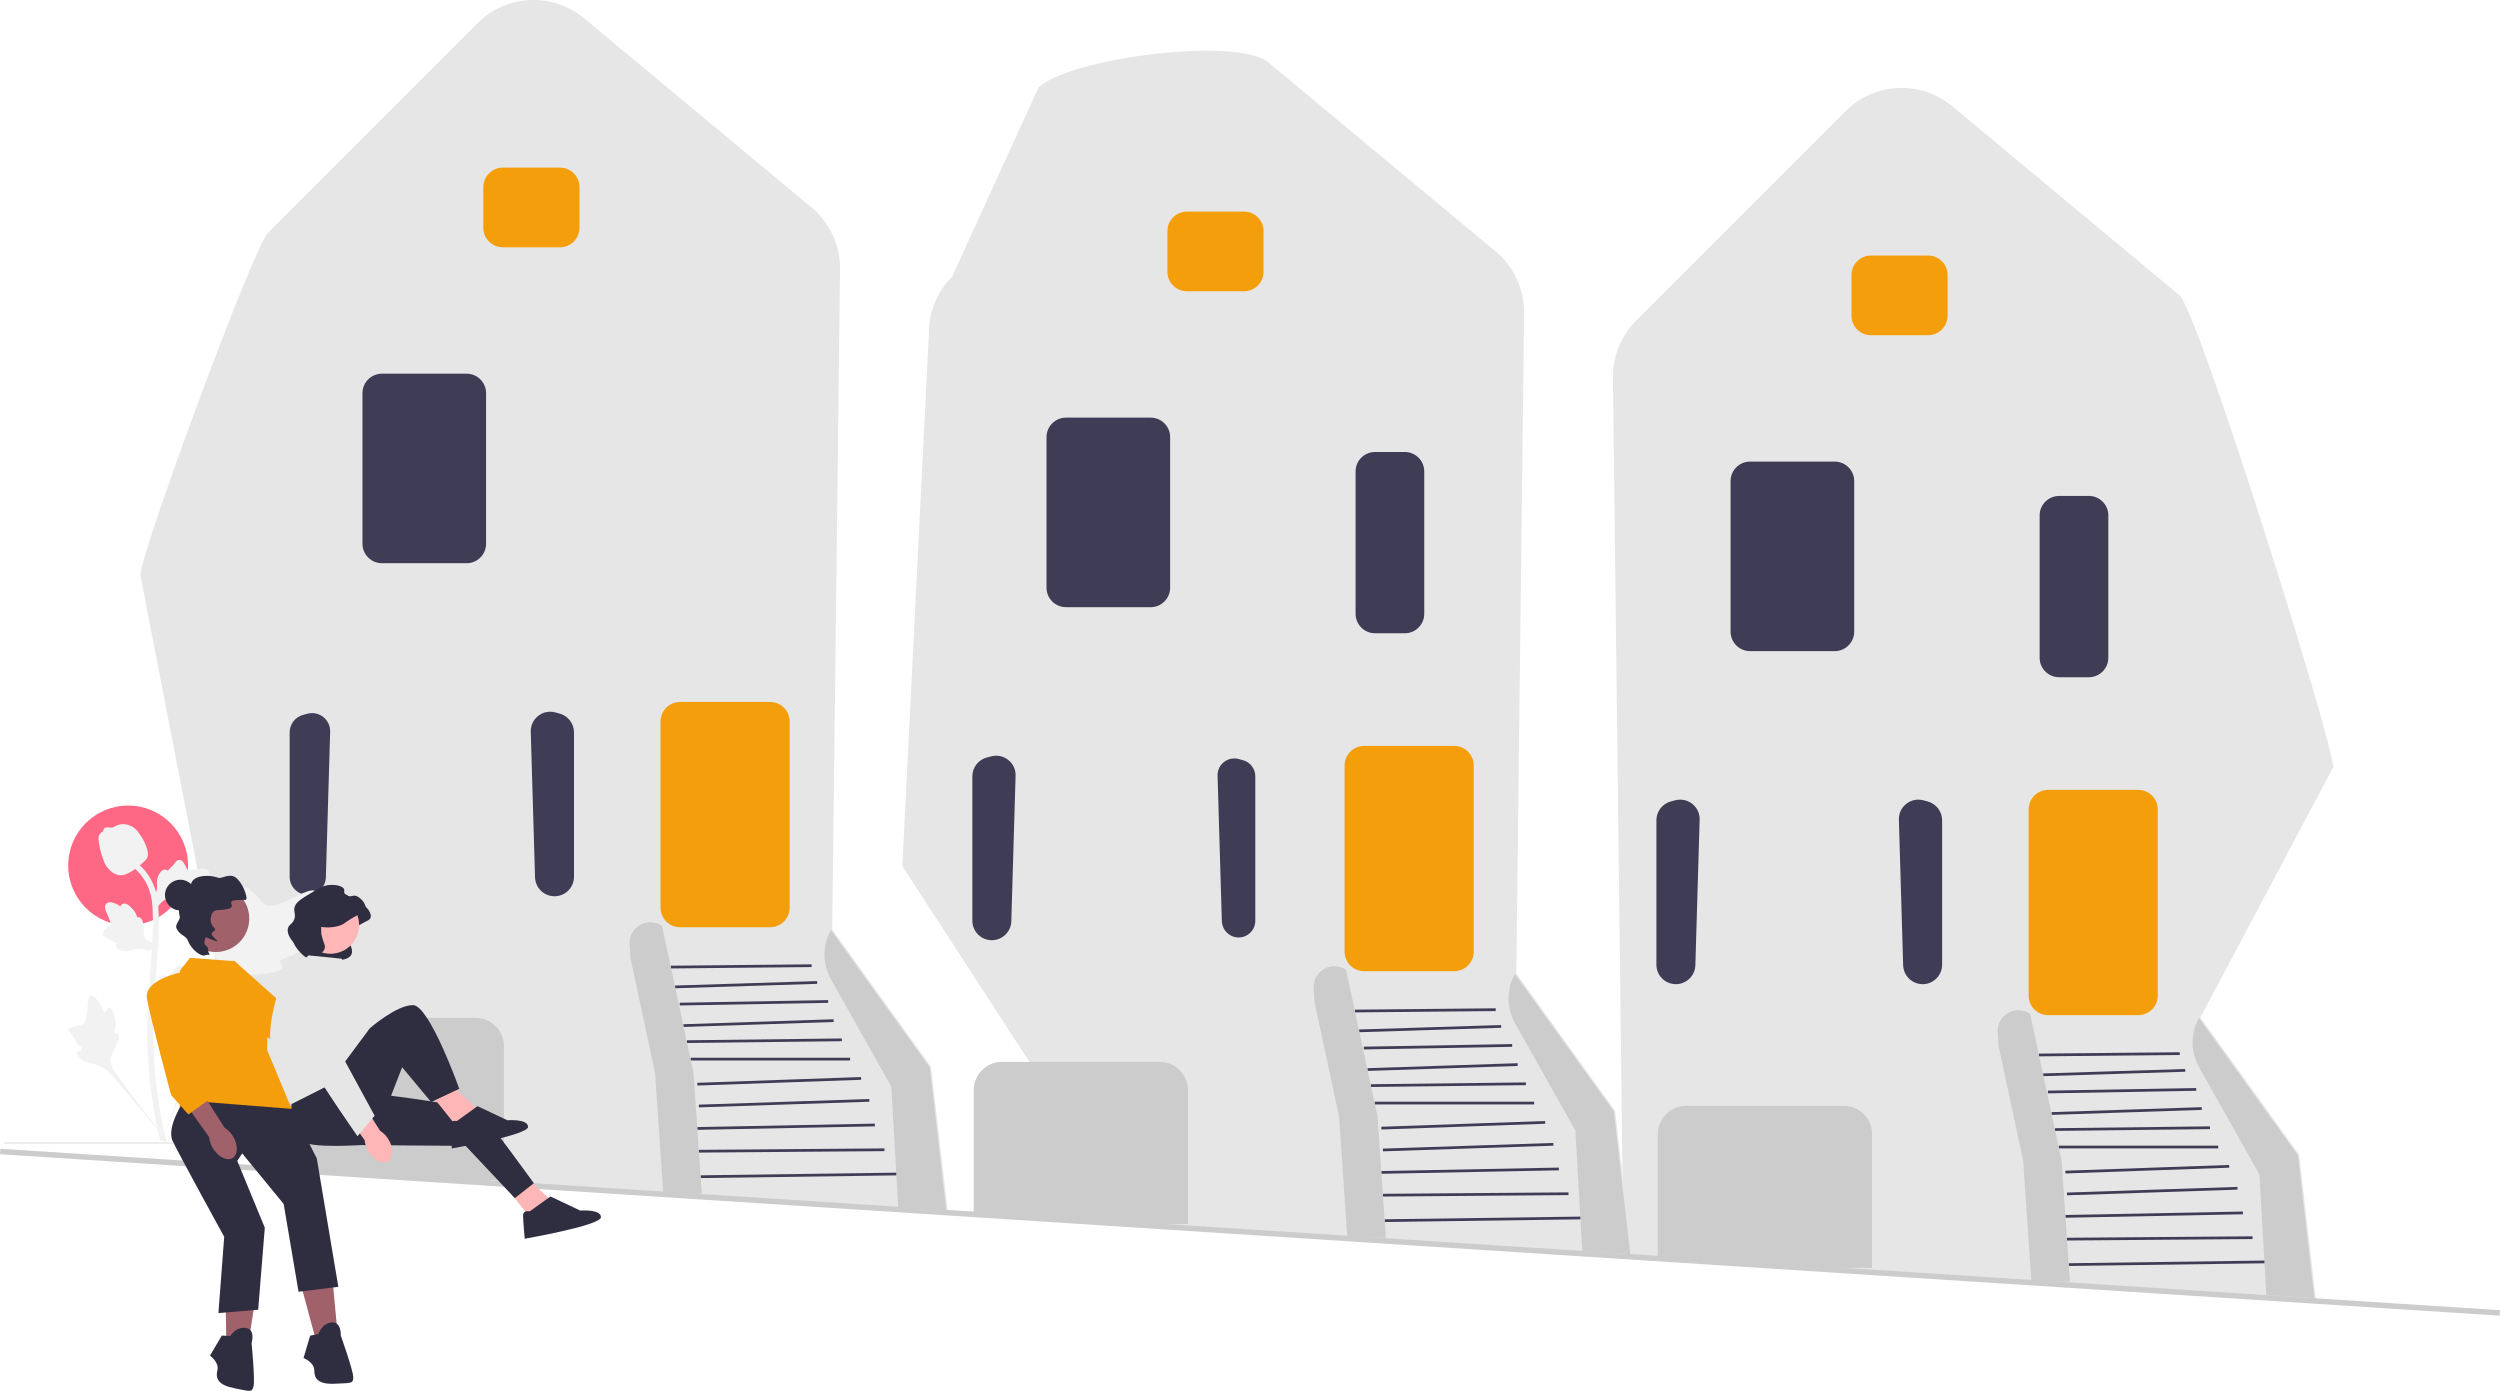
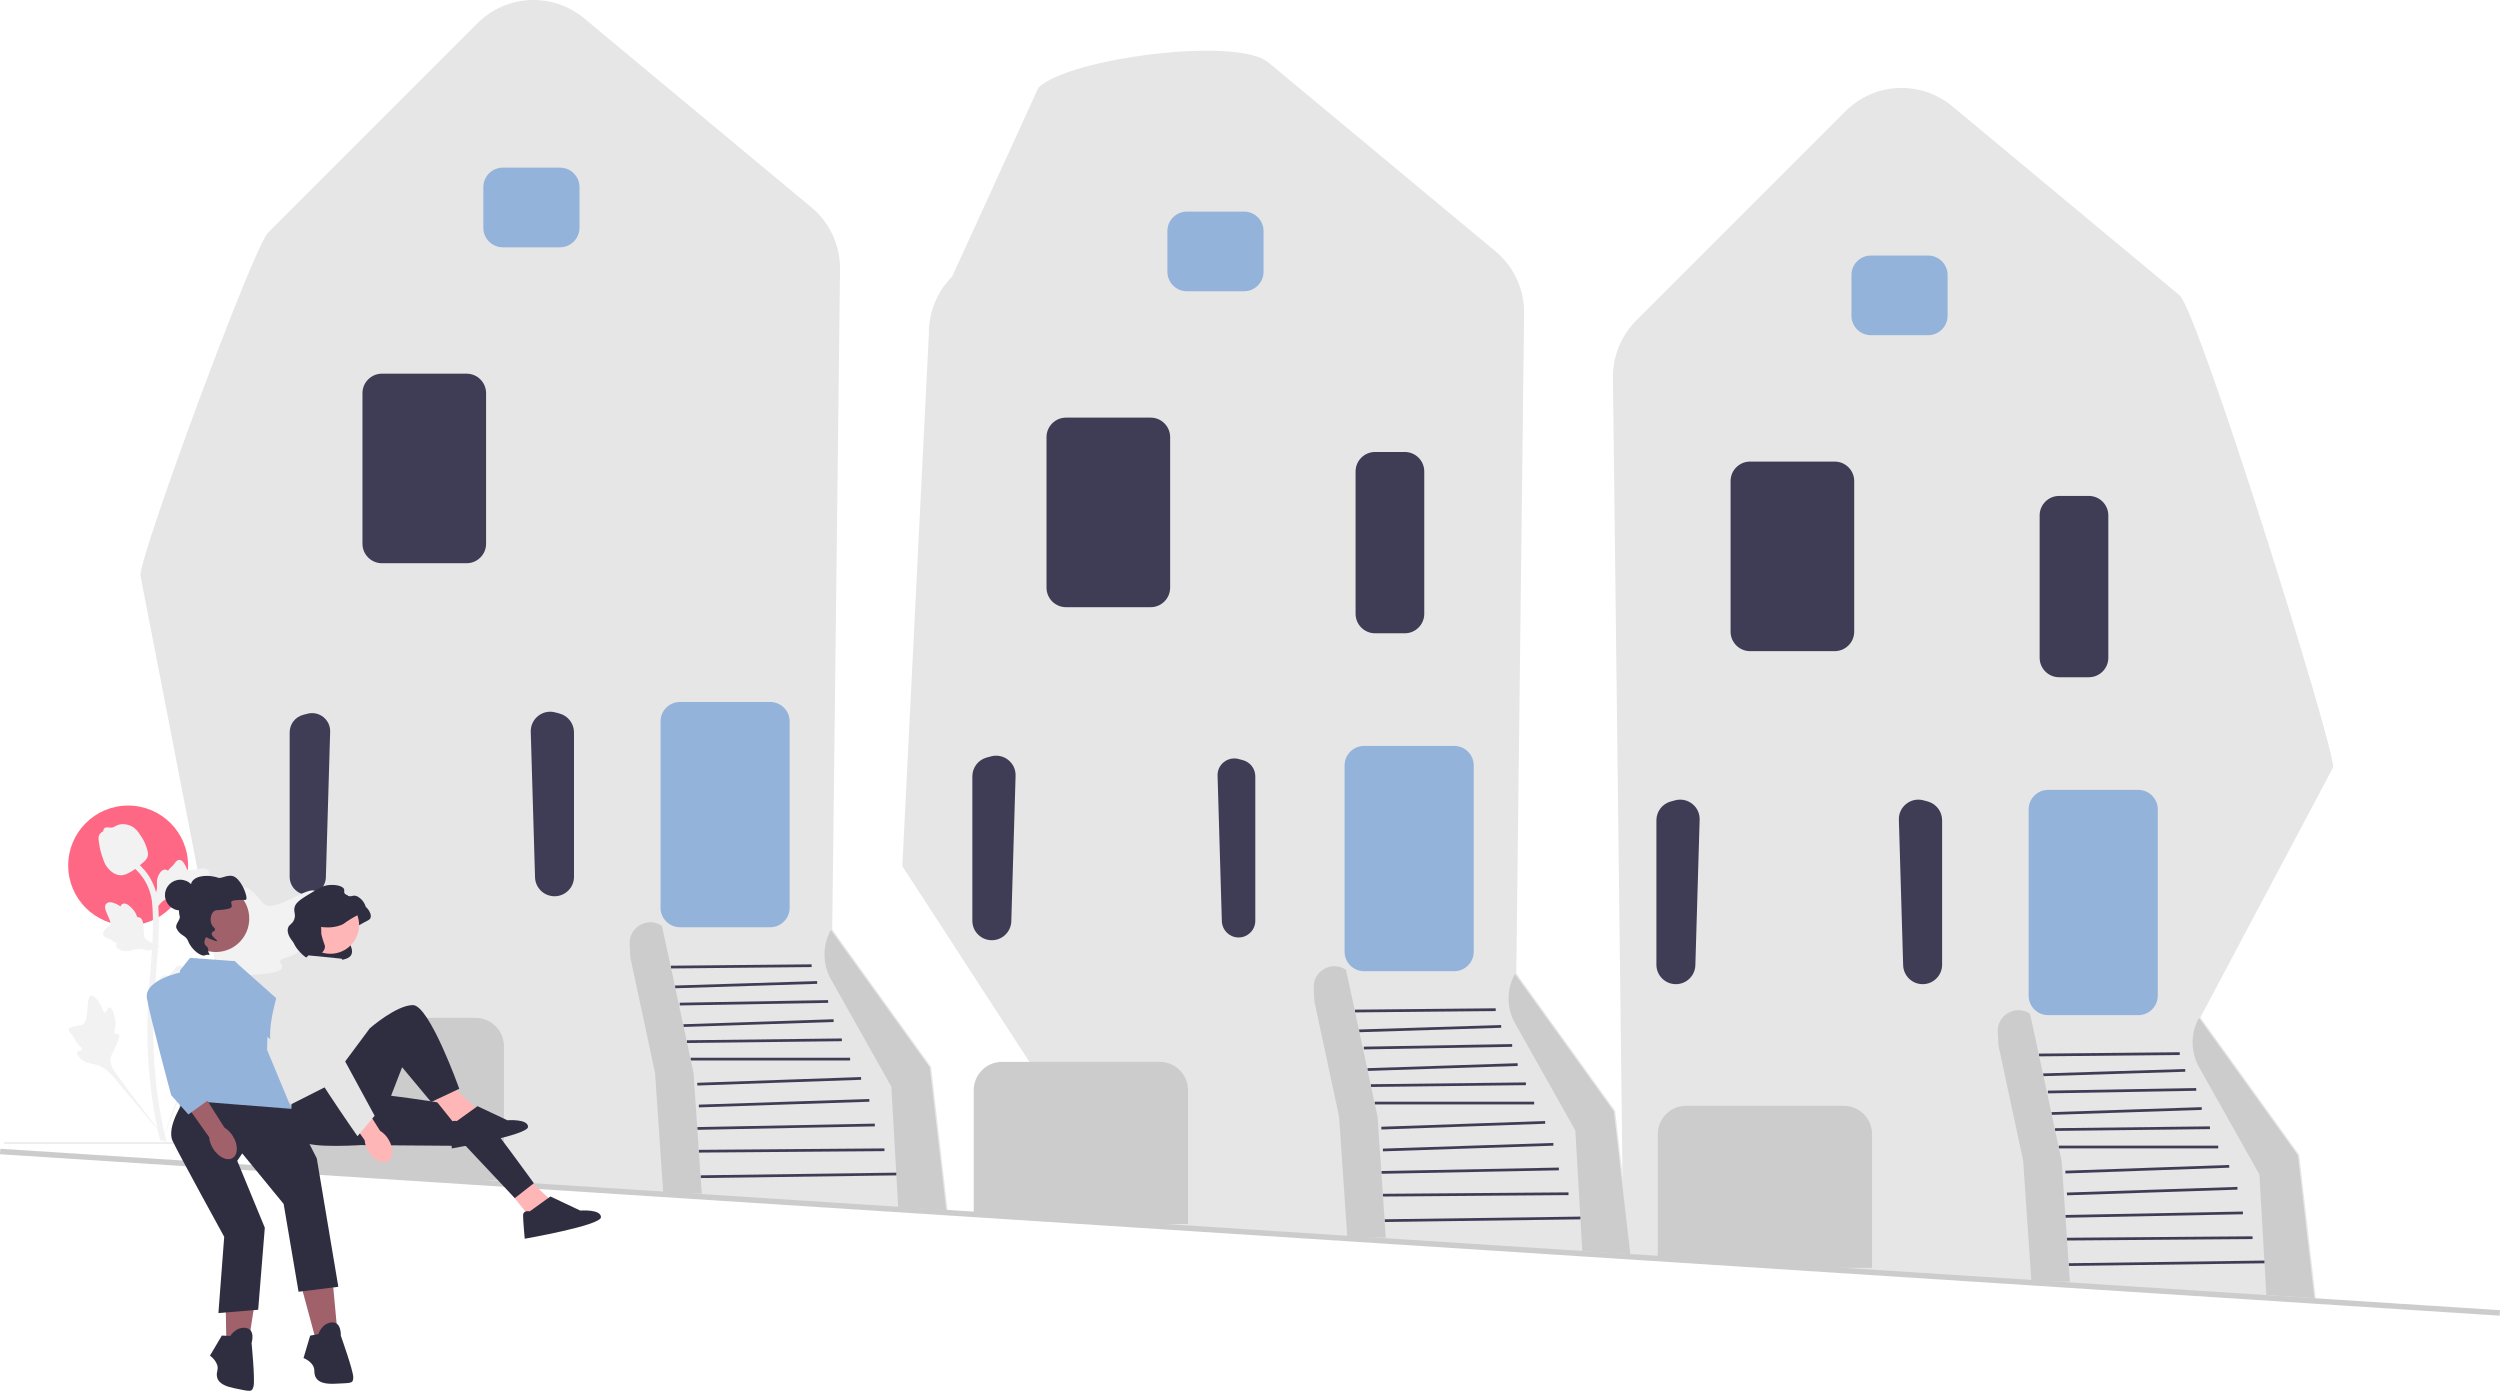
<svg xmlns="http://www.w3.org/2000/svg" width="910.009" height="506.272" viewBox="0 0 910.009 506.272" role="img" artist="Katerina Limpitsouni" source="https://undraw.co/">
  <g>
    <path d="M661.996,461.517l-71.053-4.529-3.832-319.501c-.093-7.755,2.999-15.349,8.483-20.833l76.121-76.121c10.656-10.655,27.427-11.425,39.013-1.787l82.607,68.718c6.739,5.606,56.061,163.056,55.957,171.822l-48.354,91.073,35.904,49.866,.076,.105,6.083,52.724-181.007-11.538Z" fill="#e6e6e6" />
-     <path d="M673.937,114.926v-14.815c0-3.911,3.182-7.092,7.092-7.092h20.816c3.911,0,7.092,3.182,7.092,7.092v14.815c0,3.911-3.181,7.092-7.092,7.092h-20.816c-3.911,0-7.092-3.182-7.092-7.092Z" fill="#f59e0b" />
+     <path d="M673.937,114.926v-14.815c0-3.911,3.182-7.092,7.092-7.092h20.816c3.911,0,7.092,3.182,7.092,7.092v14.815c0,3.911-3.181,7.092-7.092,7.092h-20.816c-3.911,0-7.092-3.182-7.092-7.092Z" fill="#93b3da" />
    <path d="M629.937,229.926v-54.815c0-3.911,3.182-7.092,7.092-7.092h30.816c3.911,0,7.092,3.182,7.092,7.092v54.815c0,3.911-3.181,7.092-7.092,7.092h-30.816c-3.911,0-7.092-3.182-7.092-7.092Z" fill="#3f3d56" />
    <path d="M699.594,358.237c-3.725-.132-6.728-3.154-6.838-6.88l-1.558-52.981c-.066-2.262,.913-4.363,2.686-5.769,1.773-1.404,4.044-1.873,6.231-1.293l1.558,.416c3.1,.827,5.265,3.645,5.265,6.853v52.566c0,1.941-.77,3.754-2.167,5.103-1.335,1.289-3.073,1.989-4.918,1.989-.086,0-.172-.001-.258-.004Z" fill="#3f3d56" />
    <path d="M605.104,356.252c-1.397-1.349-2.167-3.161-2.167-5.103v-52.566c0-3.208,2.165-6.025,5.265-6.853l1.558-.416c2.188-.58,4.458-.111,6.23,1.293,1.773,1.404,2.752,3.507,2.687,5.769l-1.559,52.981c-.11,3.726-3.113,6.748-6.838,6.88-.086,.003-.172,.004-.258,.004-1.845,0-3.583-.701-4.918-1.989Z" fill="#3f3d56" />
    <path d="M800.485,388.492l21.952,39.027,2.52,43.89,17.48,1.11-6-52-36-50h0c-3.107,5.593-3.089,12.397,.048,17.973Z" fill="#ccc" />
    <rect x="753.01" y="459.333" width="71.255" height="1" transform="translate(-6.21249 10.82409) rotate(-.78329)" fill="#3f3d56" />
    <rect x="752.381" y="450.285" width="67.557" height="1" transform="translate(-3.49763 6.15538) rotate(-.44761)" fill="#3f3d56" />
    <rect x="751.811" y="441.633" width="64.632" height="1" transform="translate(-8.48428 15.39643) rotate(-1.11892)" fill="#3f3d56" />
    <rect x="752.365" y="433.063" width="62.09" height="1.001" transform="translate(-13.95626 26.23612) rotate(-1.9017)" fill="#3f3d56" />
    <rect x="751.798" y="425.095" width="59.659" height="1.001" transform="translate(-14.47054 27.72494) rotate(-2.01348)" fill="#3f3d56" />
    <rect x="749.366" y="417.019" width="58.071" height="1" fill="#3f3d56" />
    <rect x="747.999" y="410.332" width="56.44" height="1" transform="translate(-4.76079 9.12384) rotate(-.6714)" fill="#3f3d56" />
    <rect x="746.736" y="403.915" width="54.716" height="1.001" transform="translate(-12.9941 25.91092) rotate(-1.9017)" fill="#3f3d56" />
    <rect x="745.433" y="396.518" width="54.009" height="1" transform="translate(-6.85846 13.63724) rotate(-1.00705)" fill="#3f3d56" />
    <rect x="743.718" y="389.926" width="51.731" height="1" transform="translate(-11.81935 24.22824) rotate(-1.78991)" fill="#3f3d56" />
    <rect x="742.186" y="383.269" width="51.252" height="1" transform="translate(-3.71094 7.51609) rotate(-.55951)" fill="#3f3d56" />
-     <path d="M738.437,362.426v-67.815c0-3.911,3.182-7.093,7.092-7.093h32.816c3.911,0,7.092,3.182,7.092,7.093v67.815c0,3.91-3.181,7.092-7.092,7.092h-32.816c-3.911,0-7.092-3.182-7.092-7.092Z" fill="#f59e0b" />
+     <path d="M738.437,362.426v-67.815c0-3.911,3.182-7.093,7.092-7.093h32.816c3.911,0,7.092,3.182,7.092,7.093v67.815c0,3.91-3.181,7.092-7.092,7.092h-32.816c-3.911,0-7.092-3.182-7.092-7.092Z" fill="#93b3da" />
    <path d="M661.996,461.517l-58.09-3.7-.468-.03v-44.957c0-5.686,4.625-10.312,10.311-10.312h57.378c5.686,0,10.311,4.626,10.311,10.312v48.688h-.5l-18.941-.001Z" fill="#ccc" />
    <path d="M742.437,239.426v-51.816c0-3.911,3.182-7.092,7.092-7.092h10.816c3.911,0,7.092,3.182,7.092,7.092v51.816c0,3.91-3.181,7.092-7.092,7.092h-10.816c-3.911,0-7.092-3.182-7.092-7.092Z" fill="#3f3d56" />
    <path d="M753.437,466.518l-3-44-9-42-2.5-11.5h0c-5.137-3.493-12.055,.393-11.745,6.597l.245,4.903,9,42,3,44" fill="#ccc" />
    <path d="M412.995,445.517l-84.54-130.238,9.656-193.792c-.093-7.755,2.999-15.349,8.483-20.833l31.389-68.739c10.655-10.656,72.159-18.806,83.745-9.168l82.607,68.718c6.739,5.606,10.545,13.849,10.442,22.614l-2.838,240.281,35.904,49.866,.076,.105,6.083,52.724-181.008-11.538h0Z" fill="#e6e6e6" />
-     <path d="M424.937,98.926v-14.815c0-3.911,3.182-7.092,7.093-7.092h20.815c3.911,0,7.092,3.182,7.092,7.092v14.815c0,3.911-3.181,7.092-7.092,7.092h-20.815c-3.911,0-7.093-3.182-7.093-7.092Z" fill="#f59e0b" />
+     <path d="M424.937,98.926v-14.815c0-3.911,3.182-7.092,7.093-7.092h20.815c3.911,0,7.092,3.182,7.092,7.092v14.815c0,3.911-3.181,7.092-7.092,7.092h-20.815c-3.911,0-7.093-3.182-7.093-7.092Z" fill="#93b3da" />
    <path d="M380.937,213.926v-54.815c0-3.911,3.182-7.092,7.093-7.092h30.815c3.91,0,7.092,3.182,7.092,7.092v54.815c0,3.911-3.182,7.092-7.092,7.092h-30.815c-3.911,0-7.093-3.182-7.093-7.092Z" fill="#3f3d56" />
    <path d="M445.505,277.391c-1.523,1.206-2.364,3.013-2.307,4.955l1.558,52.981c.095,3.2,2.675,5.796,5.874,5.909,1.682,.067,3.247-.547,4.446-1.705,1.2-1.158,1.861-2.715,1.861-4.383v-52.566c0-2.756-1.859-5.176-4.522-5.886l-1.559-.416c-.527-.141-1.061-.21-1.589-.21-1.352,0-2.667,.453-3.763,1.32Z" fill="#3f3d56" />
    <path d="M356.103,340.252c-1.396-1.349-2.166-3.161-2.166-5.103v-52.566c0-3.208,2.165-6.025,5.265-6.853l1.559-.416c2.184-.58,4.457-.111,6.23,1.293,1.774,1.405,2.753,3.508,2.687,5.769l-1.559,52.981c-.109,3.726-3.112,6.748-6.838,6.88-.086,.003-.173,.004-.259,.004-1.845,0-3.583-.701-4.919-1.989Z" fill="#3f3d56" />
    <path d="M551.485,372.492l21.952,39.027,2.52,43.89,17.48,1.11-6-52-36-50h0c-3.107,5.593-3.089,12.397,.048,17.973Z" fill="#ccc" />
    <rect x="504.01" y="443.333" width="71.255" height="1" transform="translate(-6.01703 7.41863) rotate(-.78329)" fill="#3f3d56" />
    <rect x="503.381" y="434.285" width="67.557" height="1" transform="translate(-3.38023 4.20966) rotate(-.44761)" fill="#3f3d56" />
    <rect x="502.811" y="425.633" width="64.632" height="1" transform="translate(-8.21932 10.531) rotate(-1.11892)" fill="#3f3d56" />
    <rect x="503.365" y="417.063" width="62.09" height="1.001" transform="translate(-13.56244 17.96428) rotate(-1.9017)" fill="#3f3d56" />
    <rect x="502.798" y="409.095" width="59.659" height="1.001" transform="translate(-14.06212 18.96654) rotate(-2.01348)" fill="#3f3d56" />
    <rect x="500.366" y="401.019" width="58.071" height="1" fill="#3f3d56" />
    <rect x="498.999" y="394.332" width="56.44" height="1" transform="translate(-4.59039 6.20499) rotate(-.6714)" fill="#3f3d56" />
    <rect x="497.736" y="387.915" width="54.716" height="1.001" transform="translate(-12.60028 17.63908) rotate(-1.9017)" fill="#3f3d56" />
    <rect x="496.433" y="380.518" width="54.009" height="1" transform="translate(-6.61572 9.25849) rotate(-1.00705)" fill="#3f3d56" />
    <rect x="494.718" y="373.926" width="51.731" height="1" transform="translate(-11.44109 16.44299) rotate(-1.78991)" fill="#3f3d56" />
    <rect x="493.186" y="367.269" width="51.252" height="1" transform="translate(-3.56657 5.08381) rotate(-.55951)" fill="#3f3d56" />
-     <path d="M489.437,346.426v-67.815c0-3.911,3.182-7.093,7.092-7.093h32.816c3.911,0,7.092,3.182,7.092,7.093v67.815c0,3.91-3.181,7.092-7.092,7.092h-32.816c-3.911,0-7.092-3.182-7.092-7.092Z" fill="#f59e0b" />
+     <path d="M489.437,346.426v-67.815c0-3.911,3.182-7.093,7.092-7.093h32.816c3.911,0,7.092,3.182,7.092,7.093v67.815c0,3.91-3.181,7.092-7.092,7.092h-32.816c-3.911,0-7.092-3.182-7.092-7.092Z" fill="#93b3da" />
    <path d="M412.995,445.517l-58.09-3.7-.468-.03v-44.957c0-5.686,4.626-10.312,10.312-10.312h57.378c5.686,0,10.311,4.626,10.311,10.312v48.688h-.5l-18.942-.001Z" fill="#ccc" />
    <path d="M493.437,223.426v-51.815c0-3.911,3.182-7.092,7.092-7.092h10.816c3.911,0,7.092,3.182,7.092,7.092v51.815c0,3.911-3.181,7.092-7.092,7.092h-10.816c-3.911,0-7.092-3.182-7.092-7.092Z" fill="#3f3d56" />
    <path d="M504.437,450.518l-3-44-9-42-2.5-11.5h0c-5.137-3.493-12.055,.393-11.745,6.597l.245,4.903,9,42,3,44" fill="#ccc" />
    <path d="M163.995,429.517l-71.052-4.529L51.098,209.418c-.093-7.755,41.012-119.28,46.496-124.764L173.715,8.533c10.655-10.656,27.428-11.424,39.012-1.787l82.608,68.718c6.739,5.606,10.545,13.849,10.441,22.614l-2.838,240.281,35.904,49.866,.075,.105,6.084,52.724-181.008-11.538Z" fill="#e6e6e6" />
-     <path d="M175.937,82.926v-14.815c0-3.911,3.182-7.092,7.093-7.092h20.815c3.91,0,7.092,3.182,7.092,7.092v14.815c0,3.911-3.182,7.092-7.092,7.092h-20.815c-3.911,0-7.093-3.182-7.093-7.092Z" fill="#f59e0b" />
+     <path d="M175.937,82.926v-14.815c0-3.911,3.182-7.092,7.093-7.092h20.815c3.91,0,7.092,3.182,7.092,7.092v14.815c0,3.911-3.182,7.092-7.092,7.092h-20.815c-3.911,0-7.093-3.182-7.093-7.092Z" fill="#93b3da" />
    <path d="M131.937,197.926v-54.815c0-3.911,3.182-7.092,7.093-7.092h30.815c3.91,0,7.092,3.182,7.092,7.092v54.815c0,3.911-3.182,7.092-7.092,7.092h-30.815c-3.911,0-7.093-3.182-7.093-7.092Z" fill="#3f3d56" />
    <path d="M201.594,326.237c-3.725-.132-6.729-3.154-6.839-6.88l-1.558-52.981c-.066-2.262,.912-4.364,2.686-5.769s4.044-1.874,6.23-1.293l1.559,.416c3.1,.827,5.265,3.645,5.265,6.853v52.566c0,1.941-.77,3.754-2.166,5.103-1.336,1.289-3.073,1.989-4.918,1.989-.086,0-.173-.001-.259-.004Z" fill="#3f3d56" />
    <path d="M110.331,260.213l1.558-.416c4.263-1.137,8.418,2.153,8.288,6.563l-1.558,52.982c-.102,3.474-2.883,6.271-6.356,6.394h-0c-3.73,.132-6.826-2.856-6.826-6.588v-52.566c0-2.987,2.008-5.6,4.894-6.37v0Z" fill="#3f3d56" />
    <path d="M302.485,356.492l21.952,39.027,2.52,43.89,17.48,1.11-6-52-36-50h0c-3.107,5.593-3.089,12.397,.048,17.973Z" fill="#ccc" />
    <rect x="255.01" y="427.333" width="71.255" height="1" transform="translate(-5.82157 4.01316) rotate(-.78329)" fill="#3f3d56" />
    <rect x="254.381" y="418.285" width="67.557" height="1" transform="translate(-3.26283 2.26394) rotate(-.44761)" fill="#3f3d56" />
    <rect x="253.811" y="409.633" width="64.632" height="1" transform="translate(-7.95436 5.66558) rotate(-1.11892)" fill="#3f3d56" />
    <rect x="254.365" y="401.063" width="62.09" height="1.001" transform="translate(-13.16862 9.69245) rotate(-1.9017)" fill="#3f3d56" />
    <rect x="253.798" y="393.095" width="59.659" height="1.001" transform="translate(-13.6537 10.20814) rotate(-2.01348)" fill="#3f3d56" />
    <rect x="251.366" y="385.019" width="58.071" height="1" fill="#3f3d56" />
    <rect x="249.999" y="378.332" width="56.44" height="1" transform="translate(-4.42 3.28614) rotate(-.6714)" fill="#3f3d56" />
    <rect x="248.736" y="371.915" width="54.716" height="1.001" transform="translate(-12.20647 9.36725) rotate(-1.9017)" fill="#3f3d56" />
    <rect x="247.433" y="364.518" width="54.009" height="1" transform="translate(-6.37297 4.87973) rotate(-1.00705)" fill="#3f3d56" />
    <rect x="245.718" y="357.926" width="51.731" height="1" transform="translate(-11.06282 8.65773) rotate(-1.78991)" fill="#3f3d56" />
    <rect x="244.186" y="351.269" width="51.252" height="1" transform="translate(-3.4222 2.65153) rotate(-.55951)" fill="#3f3d56" />
-     <path d="M240.437,330.426v-67.815c0-3.911,3.182-7.093,7.093-7.093h32.815c3.91,0,7.092,3.182,7.092,7.093v67.815c0,3.91-3.182,7.092-7.092,7.092h-32.815c-3.911,0-7.093-3.182-7.093-7.092Z" fill="#f59e0b" />
+     <path d="M240.437,330.426v-67.815c0-3.911,3.182-7.093,7.093-7.093h32.815c3.91,0,7.092,3.182,7.092,7.093v67.815c0,3.91-3.182,7.092-7.092,7.092h-32.815c-3.911,0-7.093-3.182-7.093-7.092Z" fill="#93b3da" />
    <path d="M163.995,429.517l-58.09-3.7-.468-.03v-44.957c0-5.686,4.626-10.312,10.312-10.312h57.378c5.686,0,10.311,4.626,10.311,10.312v48.688h-.5l-18.942-.001Z" fill="#ccc" />
    <path d="M255.437,434.518l-3-44-9-42-2.5-11.5h0c-5.137-3.493-12.055,.393-11.745,6.597l.245,4.903,9,42,3,44" fill="#ccc" />
    <rect x="454.004" y="-7.353" width="2" height="911.775" transform="translate(-21.92052 873.687) rotate(-86.30501)" fill="#ccc" />
  </g>
  <g>
    <circle cx="46.643" cy="315.046" r="21.821" fill="#ff6884" />
    <path d="M234.946,416.076h0c0,.14-.113,.253-.253,.253H1.509v-.507H234.692c.14,0,.253,.113,.253,.253Z" fill="#e6e6e6" />
    <g>
      <path d="M114.598,338.495c-.72-1.214-3.835,.086-4.408-1.016-.571-1.098,2.324-2.771,3.977-6.593,.298-.689,2.178-5.033,.786-6.373-2.637-2.54-14.704,7.943-18.927,4.512-.927-.753-1.574-2.256-4.379-4.696-1.116-.971-1.791-1.409-2.444-1.246-.927,.231-1,1.471-1.994,3.91-1.49,3.657-2.371,3.436-3.24,6.353-.644,2.166-.497,3.425-1.256,3.67-1.073,.347-2.061-1.95-3.421-1.744-1.388,.21-2.227,2.885-2.492,4.887-.497,3.758,.883,6.238,1.648,8.845,.831,2.834,1.325,7.143-.595,13.244l-19.001,53.535c4.195-10.985,16.341-41.099,21.444-52.289,1.473-3.23,3.1-6.507,6.44-7.8,3.216-1.245,7.633-.502,13.263-1.858,.658-.158,2.482-.623,2.712-1.696,.19-.887-.883-1.383-.719-2.214,.221-1.115,2.332-1.128,4.926-2.415,1.829-.907,2.969-1.985,3.948-2.913,.295-.28,4.687-4.488,3.728-6.104h-0Z" fill="#f2f2f2" />
      <path d="M39.843,366.678c-.804,.003-1.065,1.907-1.771,1.87-.704-.037-.69-1.94-2.088-3.854-.252-.345-1.842-2.521-2.901-2.225-2.008,.561-.344,9.509-3.246,10.592-.637,.238-1.561,.122-3.568,.794-.798,.268-1.208,.472-1.317,.84-.154,.522,.434,.915,1.344,2.107,1.365,1.786,1.002,2.155,2.184,3.423,.877,.941,1.538,1.232,1.439,1.675-.139,.627-1.552,.449-1.843,1.176-.297,.742,.773,1.925,1.68,2.633,1.701,1.328,3.316,1.367,4.817,1.743,1.631,.41,3.888,1.411,6.329,4.113l20.793,24.772c-4.181-5.228-15.457-19.878-19.476-25.612-1.16-1.655-2.299-3.399-1.97-5.412,.317-1.938,1.956-3.891,2.915-7.046,.112-.368,.411-1.398-.05-1.821-.381-.349-.934,.035-1.294-.286-.483-.43,.119-1.47,.236-3.114,.083-1.159-.118-2.03-.29-2.778-.052-.226-.85-3.595-1.92-3.591v0h0Z" fill="#f2f2f2" />
      <path d="M55.878,370.278l-.484-4.323,.221-.328c1.024-1.515,1.546-2.995,1.552-4.4,.001-.223-.009-.447-.02-.674-.042-.902-.094-2.023,.491-3.329,.328-.728,1.248-2.415,2.632-2.206,.373,.052,.654,.223,.868,.424,.031-.05,.064-.1,.098-.154,.431-.657,.772-.939,1.101-1.211,.253-.209,.513-.424,.923-.933,.179-.223,.319-.42,.437-.584,.358-.499,.826-1.094,1.65-1.083,.881,.042,1.342,.77,1.648,1.252,.546,.86,.793,1.48,.957,1.891,.059,.15,.127,.319,.162,.372,.284,.417,2.591,.027,3.461-.115,1.953-.326,3.642-.607,4.338,.624,.499,.881,.128,2.046-1.134,3.555-.393,.47-.812,.827-1.183,1.106,.308,.184,.583,.465,.695,.908h0c.263,1.048-.638,2.098-2.676,3.125-.506,.257-1.188,.599-2.143,.764-.45,.077-.855,.096-1.201,.106-.007,.2-.054,.417-.176,.641-.358,.657-1.103,.971-2.226,.895-1.236-.065-2.253-.301-3.151-.507-.784-.179-1.459-.332-1.989-.296-.983,.079-1.741,.866-2.63,1.887l-2.22,2.595h-0Z" fill="#f2f2f2" />
      <path d="M58.124,344.54l-4.059,1.565-.373-.131c-1.726-.606-3.289-.735-4.65-.385-.216,.056-.43,.122-.647,.19-.862,.269-1.933,.604-3.345,.37-.788-.132-2.653-.595-2.802-1.986-.044-.374,.05-.69,.19-.947-.056-.018-.113-.036-.174-.056-.745-.25-1.104-.509-1.45-.758-.266-.191-.54-.389-1.137-.656-.262-.117-.487-.202-.676-.275-.573-.22-1.267-.521-1.466-1.321-.183-.863,.405-1.494,.793-1.912,.693-.746,1.23-1.143,1.586-1.405,.13-.096,.277-.204,.318-.251,.332-.38-.631-2.514-.989-3.318-.81-1.806-1.511-3.369-.497-4.355,.725-.706,1.946-.643,3.726,.196,.554,.261,1.005,.576,1.37,.864,.1-.344,.302-.682,.702-.903h0c.947-.52,2.191,.085,3.701,1.796,.377,.424,.881,.997,1.282,1.879,.189,.416,.31,.802,.408,1.135,.196-.044,.418-.053,.665,.008,.727,.179,1.219,.821,1.431,1.926,.251,1.212,.281,2.256,.309,3.176,.025,.804,.049,1.495,.218,1.999,.326,.931,1.279,1.464,2.492,2.065l3.073,1.489-0,0h0Z" fill="#f2f2f2" />
      <path d="M55.878,331.805l-.484-4.323,.221-.328c1.024-1.515,1.546-2.995,1.552-4.4,.001-.223-.009-.447-.02-.674-.042-.902-.094-2.023,.491-3.329,.328-.728,1.248-2.415,2.632-2.206,.373,.052,.654,.223,.868,.424,.031-.05,.064-.1,.098-.154,.431-.657,.772-.939,1.101-1.211,.253-.209,.513-.424,.923-.933,.179-.223,.319-.42,.437-.584,.358-.499,.826-1.094,1.65-1.083,.881,.042,1.342,.77,1.648,1.252,.546,.86,.793,1.48,.957,1.891,.059,.15,.127,.319,.162,.372,.284,.417,2.591,.027,3.461-.115,1.953-.326,3.642-.607,4.338,.624,.499,.881,.128,2.046-1.134,3.555-.393,.47-.812,.827-1.183,1.106,.308,.184,.583,.465,.695,.908h0c.263,1.048-.638,2.098-2.676,3.125-.506,.257-1.188,.599-2.143,.764-.45,.077-.855,.096-1.201,.106-.007,.2-.054,.417-.176,.641-.358,.657-1.103,.971-2.226,.895-1.236-.065-2.253-.301-3.151-.507-.784-.179-1.459-.332-1.989-.296-.983,.079-1.741,.866-2.63,1.887l-2.22,2.595h-0Z" fill="#f2f2f2" />
      <path d="M60.301,415.714l-.906-.568-.219-1.046,.219,1.046-1.056,.121c-.017-.098-.074-.324-.161-.676-.473-1.933-1.914-7.815-3.116-17.078-.839-6.466-1.314-13.114-1.412-19.762-.098-6.658,.217-11.699,.47-15.751,.191-3.056,.423-5.965,.65-8.8,.605-7.573,1.176-14.726,.751-22.645-.094-1.768-.291-5.448-2.441-9.364-1.247-2.271-2.965-4.287-5.107-5.991l1.332-1.674c2.364,1.883,4.264,4.116,5.649,6.638,2.384,4.342,2.599,8.351,2.702,10.278,.432,8.059-.145,15.281-.757,22.927-.225,2.824-.457,5.721-.647,8.765-.25,4.014-.563,9.011-.465,15.584,.096,6.569,.566,13.135,1.393,19.52,1.188,9.147,2.608,14.941,3.075,16.844,.248,1.017,.301,1.229,.046,1.632v0Z" fill="#f2f2f2" />
      <path d="M44.053,318.596c-.088,0-.176-.002-.266-.008-1.82-.098-3.506-1.188-5.011-3.237-.706-.964-1.067-2.064-1.787-4.258-.112-.338-.654-2.054-.984-4.415-.216-1.543-.189-2.187,.117-2.757,.339-.635,.888-1.077,1.506-1.376-.027-.205-.005-.415,.084-.63,.364-.891,1.333-.774,1.857-.718,.265,.033,.596,.077,.953,.058,.561-.027,.863-.194,1.32-.445,.437-.24,.981-.539,1.788-.703,1.591-.332,2.923,.119,3.363,.267,2.312,.77,3.451,2.567,4.771,4.648,.263,.417,1.166,1.937,1.762,4.02,.43,1.503,.369,2.171,.24,2.668-.263,1.021-.884,1.605-2.461,2.895-1.647,1.35-2.473,2.027-3.183,2.438-1.652,.954-2.689,1.553-4.067,1.553v0Z" fill="#f2f2f2" />
    </g>
-     <path id="b-352" d="M157.178,400.024c2.515,2.708,5.95,3.606,7.673,2.005s1.081-5.093-1.435-7.801c-.99-1.096-2.228-1.938-3.611-2.458l-10.8-11.339-5.213,5.181,11.2,10.628c.416,1.418,1.165,2.715,2.185,3.784h0Z" fill="#ffb6b6" />
+     <path id="b-434" d="M157.178,400.024c2.515,2.708,5.95,3.606,7.673,2.005s1.081-5.093-1.435-7.801c-.99-1.096-2.228-1.938-3.611-2.458l-10.8-11.339-5.213,5.181,11.2,10.628c.416,1.418,1.165,2.715,2.185,3.784h0Z" fill="#ffb6b6" />
    <g>
-       <path id="c-353" d="M134.52,392.251c3.497,1.194,6.948,.357,7.708-1.869,.759-2.226-1.46-4.997-4.959-6.191-1.391-.496-2.881-.652-4.344-.454l-14.882-4.872-2.137,7.032,14.898,4.056c1.038,1.052,2.312,1.839,3.717,2.297h0Z" fill="#a0616a" />
-       <path d="M85.137,349.645s-9.225,11.098-3.888,15.69,29.17,21.591,29.17,21.591l9.291,1.447,2.376-8.981-20.98-15.546-15.969-14.2h0Z" fill="#f59e0b" />
+       <path id="c-435" d="M134.52,392.251c3.497,1.194,6.948,.357,7.708-1.869,.759-2.226-1.46-4.997-4.959-6.191-1.391-.496-2.881-.652-4.344-.454l-14.882-4.872-2.137,7.032,14.898,4.056c1.038,1.052,2.312,1.839,3.717,2.297h0Z" fill="#a0616a" />
+       <path d="M85.137,349.645s-9.225,11.098-3.888,15.69,29.17,21.591,29.17,21.591l9.291,1.447,2.376-8.981-20.98-15.546-15.969-14.2h0Z" fill="#93b3da" />
    </g>
    <path d="M118.757,340.356l.066,.011c.544,.09,3.833,.598,7.149-.666,1.405-.535,.926-.668,4.054-2.529,3.668-2.181,4.609-2.166,4.883-3.183,.545-2.031-2.367-5.223-4.295-5.013-.508,.055-1.051,.358-1.896,.153-.186-.045-.999-.242-1.395-.915-.354-.6-.054-1.033-.196-1.526-.373-1.292-3.485-1.937-6.213-1.482-1.569,.262-2.789,.978-5.166,2.398-4.137,2.472-6.205,3.709-6.67,5.603-.441,1.795,.617,2.569-.152,4.49-.716,1.789-1.854,1.67-2.245,3.117-.63,2.329,1.708,4.886,2.682,5.951,1.068,1.168,2.089,1.808,3.444,2.659,1.701,1.068,2.552,1.602,3.575,1.547,1.854-.098,7.365,.237,7.437-1.298,.027-.575,6.71-.104,3.419-6.296-.404-.759-8.311,.052-8.415-.385" fill="#2f2e41" />
    <circle cx="120.261" cy="336.726" r="10.448" fill="#ffb6b6" />
    <path d="M116.896,337.402l.066,.011c.544,.09,3.833,.598,7.149-.666,1.405-.535,.926-.668,4.054-2.529,3.668-2.181,4.609-2.166,4.883-3.183,.545-2.031-2.367-5.223-4.295-5.013-.508,.055-1.051,.358-1.896,.153-.186-.045-.999-.242-1.395-.915-.354-.6-.054-1.033-.196-1.526-.373-1.292-3.485-1.937-6.213-1.482-1.569,.262-2.789,.978-5.166,2.398-4.137,2.472-6.205,3.709-6.67,5.603-.441,1.795,.617,2.569-.152,4.49-.716,1.789-1.854,1.67-2.245,3.117-.63,2.329,1.708,4.886,2.682,5.951,1.068,1.168,2.089,1.808,3.444,2.659,1.701,1.068,2.552,1.602,3.575,1.547,1.854-.098,3.699-1.779,3.771-3.314,.027-.575-.213-.748-.807-2.725-.247-.824-.419-1.504-.523-1.94" fill="#2f2e41" />
    <polygon points="183.468 431.301 194.325 444.872 200.055 436.428 191.61 428.586 183.468 431.301" fill="#ffb6b6" />
    <path d="M138.833,398.428s33.378,3.921,36.141,6.635c2.763,2.714,19.35,25.634,19.35,25.634l-6.936,5.428-17.885-19.014-38.125-.298,7.455-18.386h0Z" fill="#2f2e41" />
    <polygon points="156.928 398.428 167.785 411.999 173.515 403.555 165.071 395.714 156.928 398.428" fill="#ffb6b6" />
    <path d="M166.277,408.079s-2.413-.603-2.413,1.508,.603,8.444,.603,8.444c0,0,27.746-4.825,27.746-7.841s-7.54-2.413-7.54-2.413l-10.857-5.127-7.54,5.428Z" fill="#2f2e41" />
    <polygon points="109.58 467.792 114.707 486.792 122.85 485.284 121.04 465.681 109.58 467.792" fill="#a0616a" />
    <path d="M115.913,485.585l-3.016,.603-2.413,8.143s3.921,1.508,3.921,4.524,1.508,5.127,7.54,4.825,6.635,0,6.635-2.413-4.524-15.079-4.524-15.079c0,0,.302-5.127-3.317-4.825s-4.825,4.222-4.825,4.222Z" fill="#2f2e41" />
    <polygon points="82.011 467.496 82.361 487.173 90.625 487.691 93.64 468.237 82.011 467.496" fill="#a0616a" />
    <path d="M83.824,486.296l-3.072-.149-4.321,7.311s3.436,2.417,2.702,5.342,.215,5.34,6.139,6.515,6.435,1.614,7.022-.726-.719-15.727-.719-15.727c0,0,1.54-4.899-2.044-5.487-3.584-.588-5.708,2.921-5.708,2.921h0Z" fill="#2f2e41" />
-     <path d="M85.453,349.874l-16.285-1.206-3.619,4.524s-1.809,30.46-.603,33.476,.302,20.206,.302,20.206l41.054-2.865-9.087-21.865,.302-12.666-8.143-15.381-3.921-4.222h0Z" fill="#f59e0b" />
+     <path d="M85.453,349.874l-16.285-1.206-3.619,4.524s-1.809,30.46-.603,33.476,.302,20.206,.302,20.206l41.054-2.865-9.087-21.865,.302-12.666-8.143-15.381-3.921-4.222h0Z" fill="#93b3da" />
    <path d="M67.057,400.539s-6.635,9.651-4.222,14.778,18.778,34.895,18.778,34.895l-2.111,27.746,14.476-1.206,2.413-29.857-10.032-24.34,1.809-2.714,15.079,18.396,5.428,31.968,14.476-1.809-7.841-46.745-9.164-18.017-39.089-3.094h0Z" fill="#2f2e41" />
    <path d="M124.358,348.969l-12.063-1.206-9.952,9.651s-4.825,13.873-3.921,21.412,8.746,26.238,8.746,26.238l12.365-9.047,14.174,.603v-28.234l-7.238-15.797-2.111-3.619h0Z" fill="#e6e6e6" />
    <path d="M122.016,352.585s6.937,.9,9.938,6.062,24.636,29.451,24.636,29.451l-4.099,3.751-21.317-13.754-8.185-14.078-.973-11.432h0Z" fill="#e6e6e6" />
    <path d="M106.112,401.896s-1.056,12.516,5.579,14.325c6.635,1.809,23.825,.302,23.825,.302l10.857-28.047,10.555,12.666,10.254-4.825s-10.857-30.46-16.889-30.46-15.682,8.444-15.682,8.444l-15.682,21.111-12.817,6.484Z" fill="#2f2e41" />
    <path d="M192.817,440.951s-2.413-.603-2.413,1.508,.603,8.444,.603,8.444c0,0,27.746-4.825,27.746-7.841s-7.54-2.413-7.54-2.413l-10.857-5.127-7.54,5.428h0Z" fill="#2f2e41" />
    <circle cx="65.639" cy="325.813" r="5.591" fill="#2f2e41" />
    <circle cx="78.552" cy="334.365" r="12.176" fill="#a0616a" />
    <path d="M74.691,347.714c-1.294,.686-4.936-1.831-6.239-5.204-.838-2.17-2.876-1.809-4.176-4.514-.758-1.577,1.505-3.119,1.132-4.482-.676-2.47,.172-4.68,.28-4.95,.932-2.337,2.307-2.283,3.415-5.003,.667-1.638,.239-1.829,.8-2.667,1.619-2.418,6.315-2.51,9.627-1.366,1.146,.396,3.907-1.724,6.148-.189,2.641,1.81,4.397,7.026,3.993,7.981-.246,.581-1.613-.011-4.456,.436-2.632,.414,.842,2.381-2.121,3.051-3.503,.793-4.558,.069-5.529,1.178-1.026,1.172-1.216,3.543-.28,4.95,.465,.698,1.064,.945,.989,1.431-.137,.887-.925,.405-1.184,1.347-.301,1.095,2.195,2.531,1.978,2.862-.044,.067-.231,.139-2.667-.8-.973-.375-1.348-.699-1.457-.579-.177,.194-1.051,2.138-.057,2.965,1.547,1.287,.475,1.798,1.18,2.806,.727,1.04-.553,.311-1.376,.747h0Z" fill="#2f2e41" />
    <g>
-       <path id="d-354" d="M77.542,418.067c1.943,3.143,5.14,4.689,7.141,3.452,2-1.237,2.046-4.787,.102-7.932-.759-1.267-1.811-2.333-3.067-3.11l-8.402-13.214-6.117,4.075,8.932,12.594c.134,1.471,.618,2.889,1.412,4.135h0Z" fill="#a0616a" />
-       <path d="M66.454,353.794s-14.174,2.714-12.968,9.651,8.821,35.203,8.821,35.203l6.258,7.018,7.54-5.428-6.333-25.333-3.317-21.111h0Z" fill="#f59e0b" />
+       <path id="d-436" d="M77.542,418.067c1.943,3.143,5.14,4.689,7.141,3.452,2-1.237,2.046-4.787,.102-7.932-.759-1.267-1.811-2.333-3.067-3.11l-8.402-13.214-6.117,4.075,8.932,12.594c.134,1.471,.618,2.889,1.412,4.135h0Z" fill="#a0616a" />
+       <path d="M66.454,353.794s-14.174,2.714-12.968,9.651,8.821,35.203,8.821,35.203l6.258,7.018,7.54-5.428-6.333-25.333-3.317-21.111h0Z" fill="#93b3da" />
    </g>
-     <path id="e-355" d="M134.143,419.19c1.935,3.148,5.128,4.702,7.132,3.47s2.058-4.782,.122-7.931c-.756-1.269-1.805-2.338-3.059-3.118l-8.368-13.236-6.127,4.059,8.9,12.617c.13,1.472,.61,2.891,1.401,4.138h0Z" fill="#ffb6b6" />
+     <path id="e-437" d="M134.143,419.19c1.935,3.148,5.128,4.702,7.132,3.47s2.058-4.782,.122-7.931c-.756-1.269-1.805-2.338-3.059-3.118l-8.368-13.236-6.127,4.059,8.9,12.617c.13,1.472,.61,2.891,1.401,4.138h0Z" fill="#ffb6b6" />
    <path d="M115.313,355.604l-11.936,2.993s4.18,14.893,5.159,20.233c.979,5.339,21.592,34.756,21.592,34.756l6.235-7.458-18.257-33.646-2.792-16.879h0Z" fill="#e6e6e6" />
  </g>
</svg>
